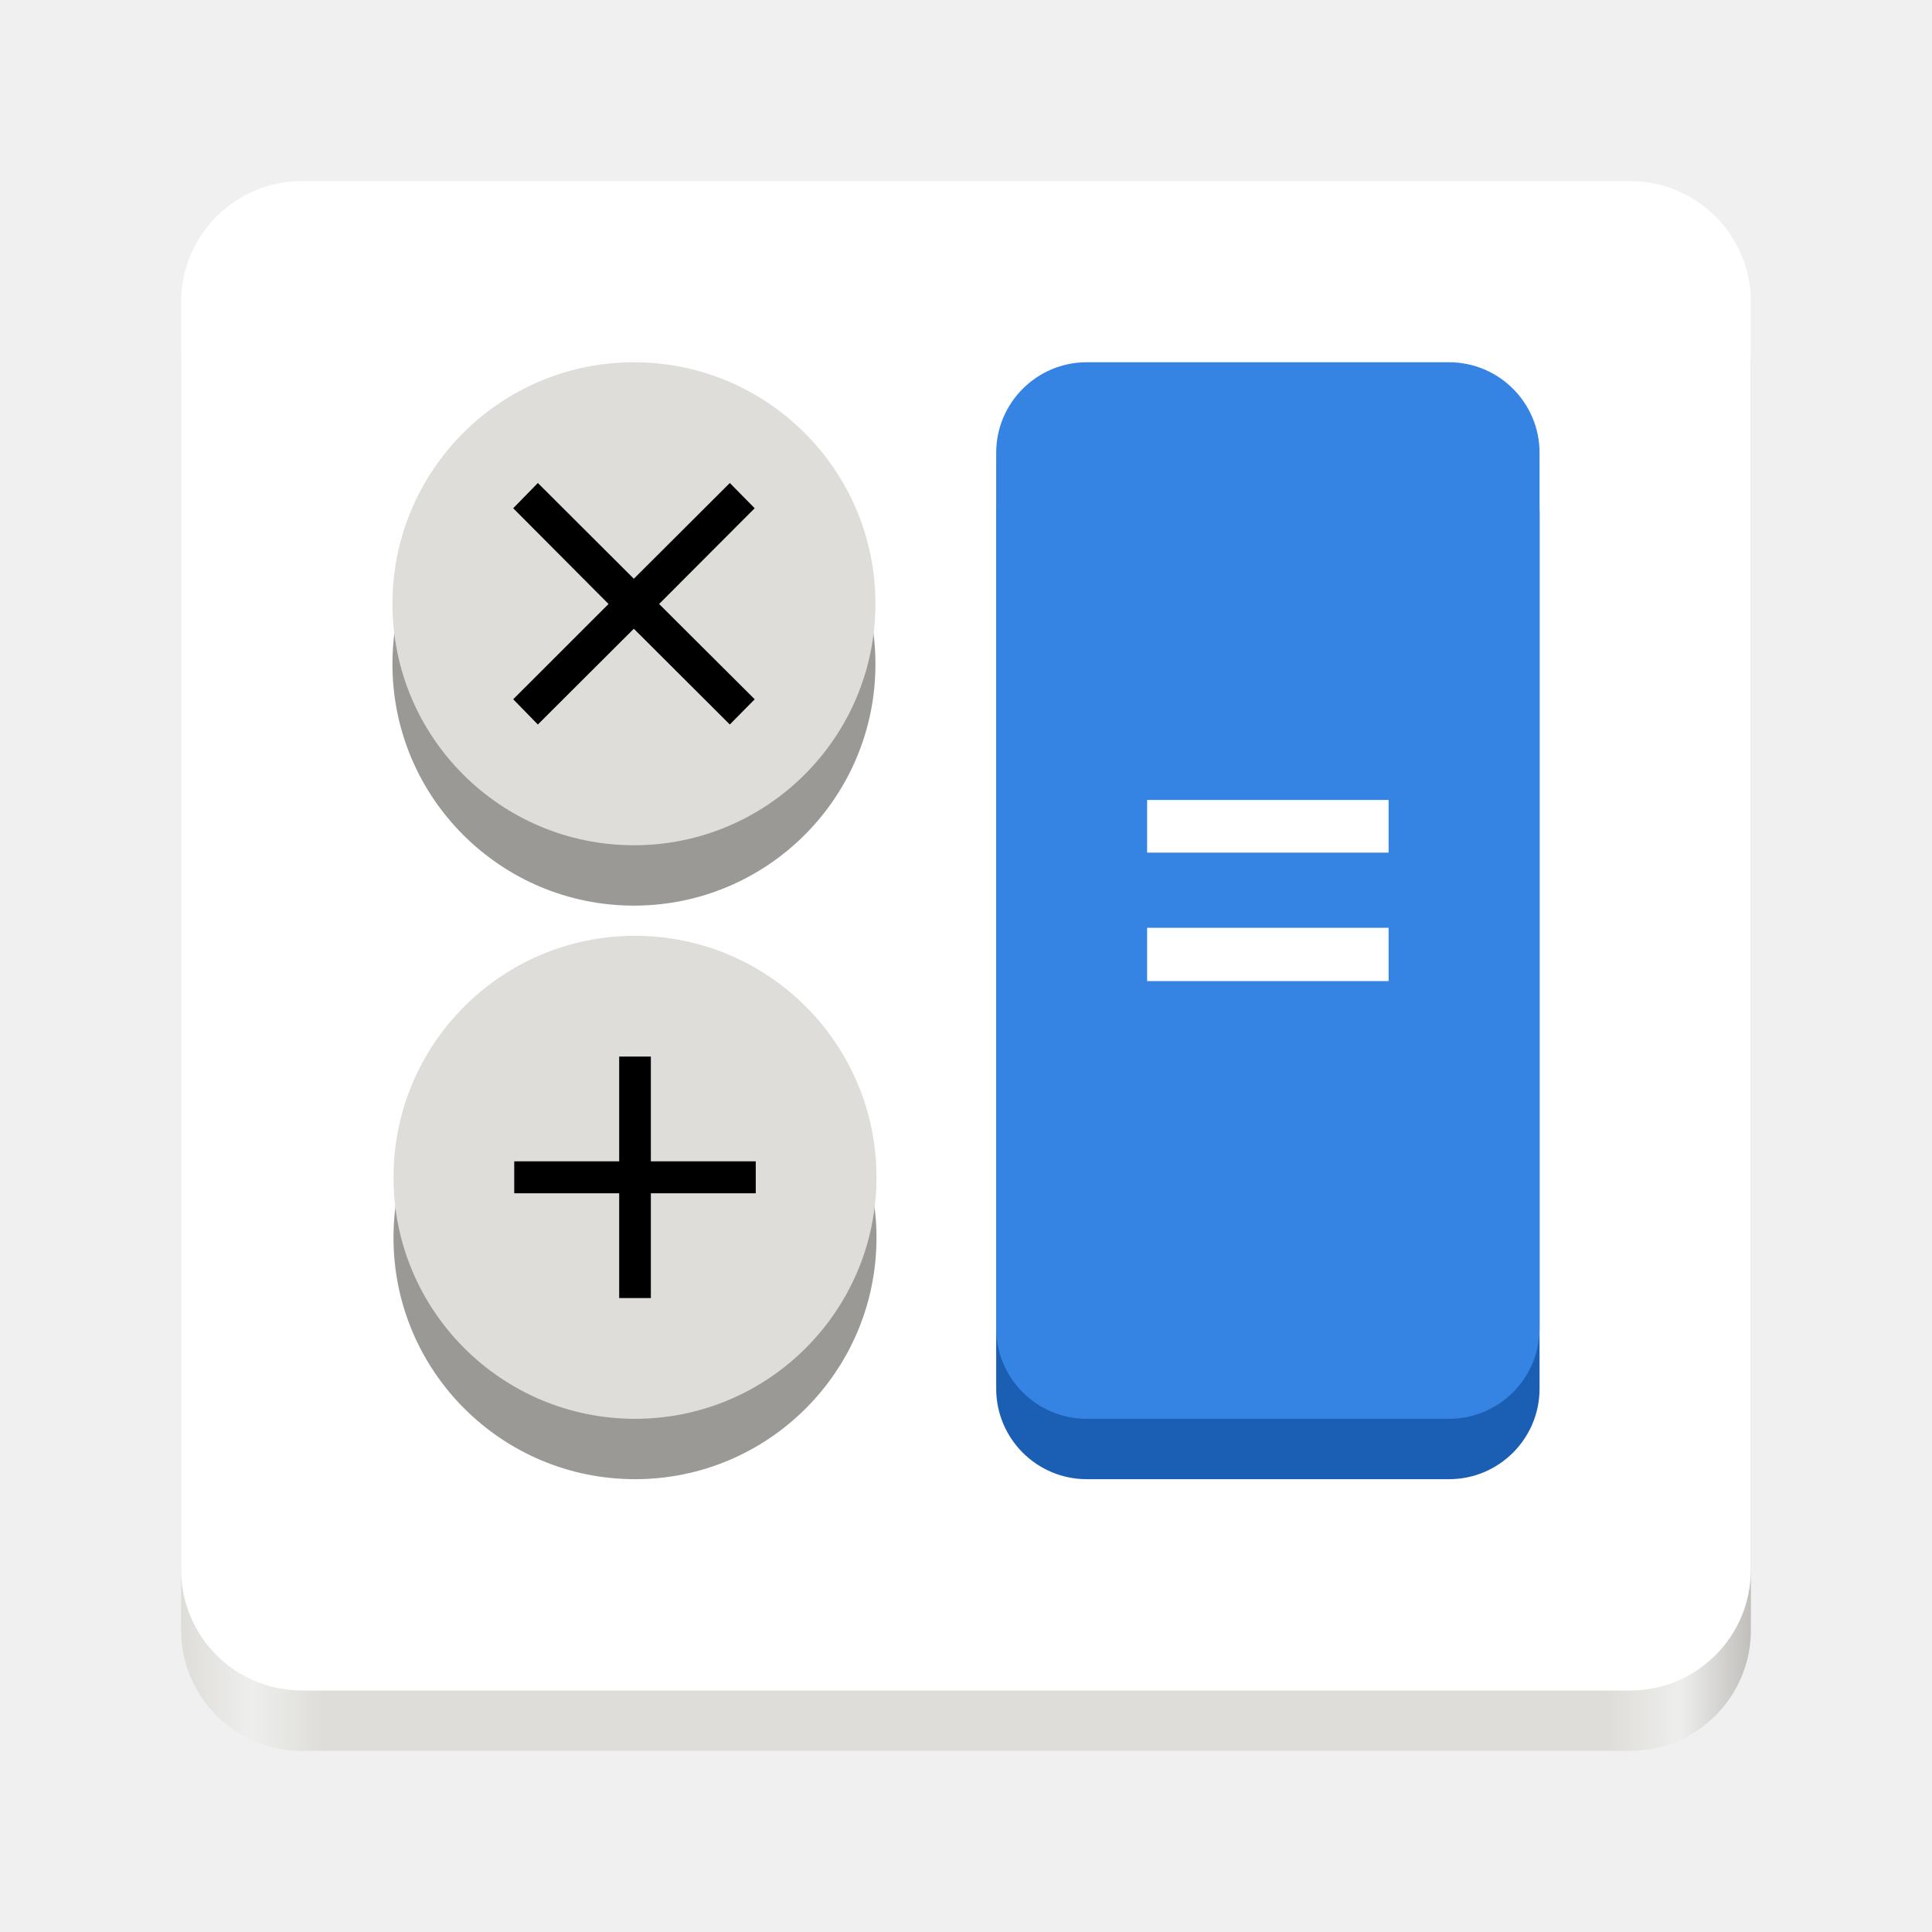
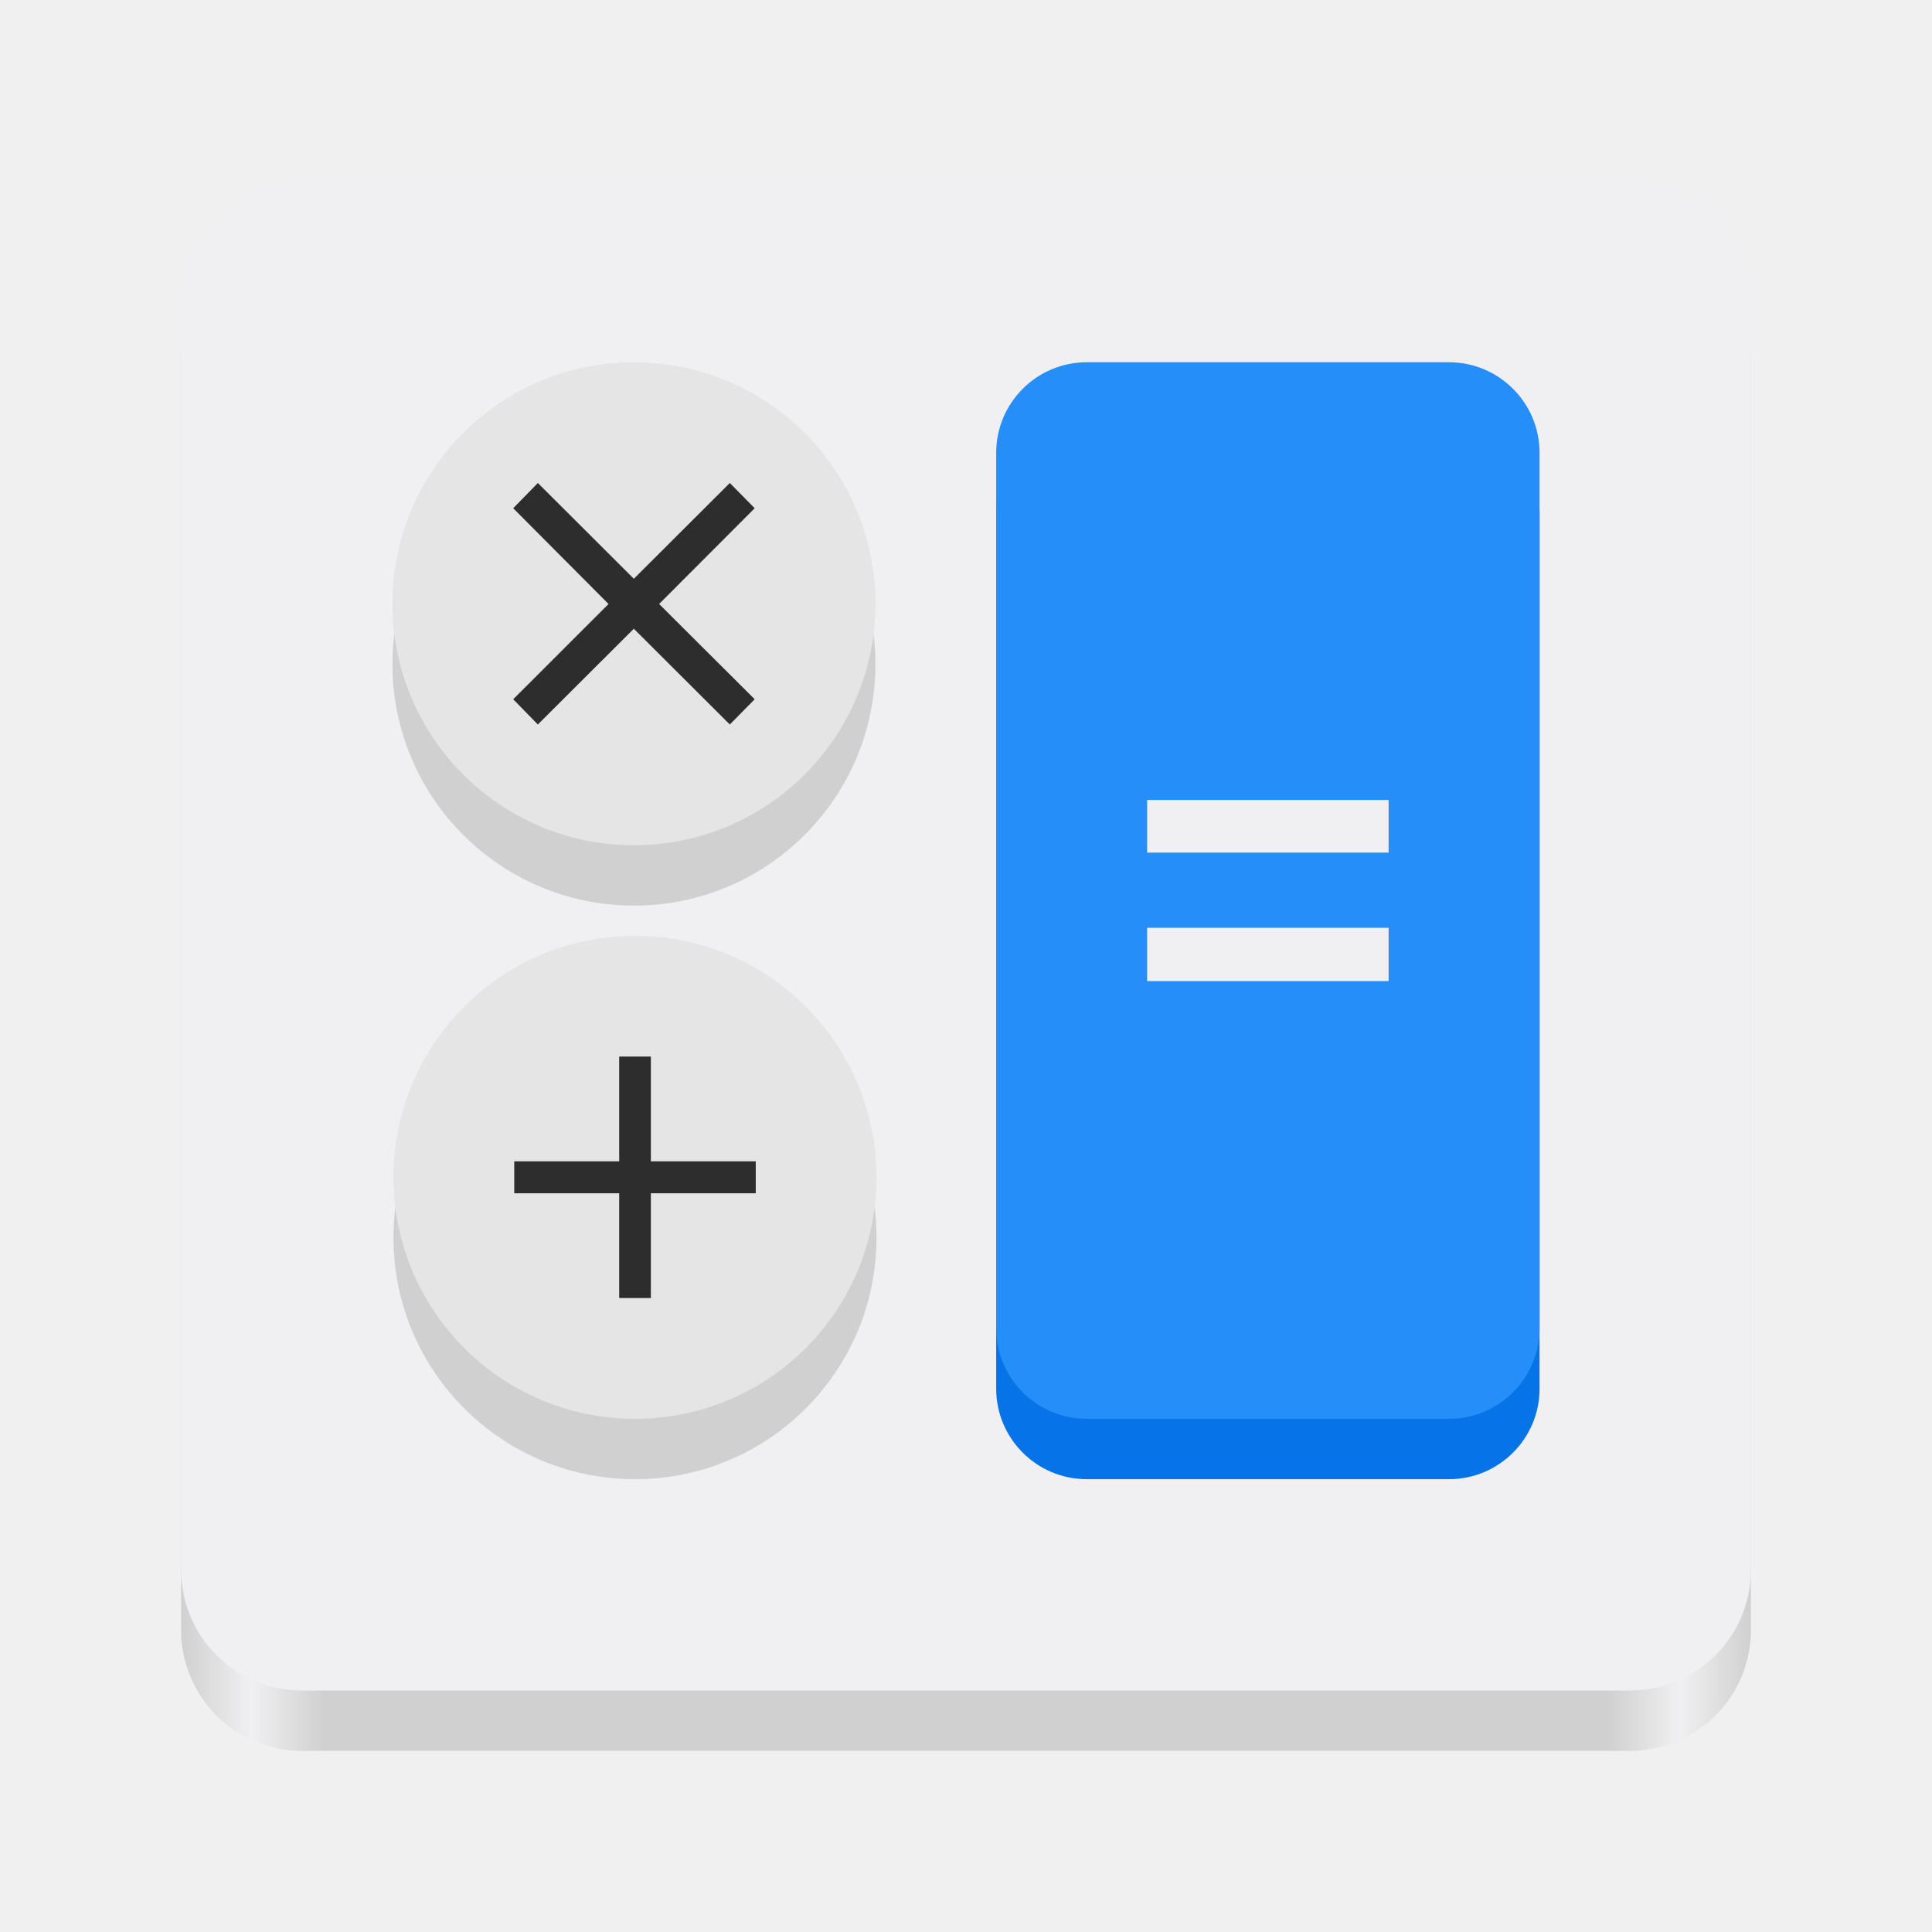
<svg xmlns="http://www.w3.org/2000/svg" height="128px" viewBox="0 0 128 128" width="128px" version="1.1" id="svg37">
  <defs id="defs41" />
  <linearGradient id="a" gradientTransform="matrix(0.232143 0 0 0.328947 -8.56688 263.827)" gradientUnits="userSpaceOnUse" x1="88.596" x2="536.596" y1="-449.394" y2="-449.394">
-     <stop offset="0" stop-color="#deddda" id="stop2" />
-     <stop offset="0.045" stop-color="#eeeeec" id="stop4" />
-     <stop offset="0.091" stop-color="#deddda" id="stop6" />
-     <stop offset="0.909" stop-color="#deddda" id="stop8" />
-     <stop offset="0.955" stop-color="#eeeeec" id="stop10" />
-     <stop offset="1" stop-color="#c0bfbc" id="stop12" />
+     <stop offset="0" stop-color="#deddda" id="stop2" style="stop-color:#d0d0d0;stop-opacity:1" />
+     <stop offset="0.045" stop-color="#eeeeec" id="stop4" style="stop-color:#f0f0f2;stop-opacity:1" />
+     <stop offset="0.091" stop-color="#deddda" id="stop6" style="stop-color:#d0d0d0;stop-opacity:1" />
+     <stop offset="0.909" stop-color="#deddda" id="stop8" style="stop-color:#d0d0d0;stop-opacity:1" />
+     <stop offset="0.955" stop-color="#eeeeec" id="stop10" style="stop-color:#f0f0f2;stop-opacity:1" />
+     <stop offset="1" stop-color="#c0bfbc" id="stop12" style="stop-color:#d0d0d0;stop-opacity:1" />
  </linearGradient>
  <path d="m 20 16 h 88 c 4.418 0 8 3.582 8 8 v 84 c 0 4.418 -3.582 8 -8 8 h -88 c -4.418 0 -8 -3.582 -8 -8 v -84 c 0 -4.418 3.582 -8 8 -8 z m 0 0" fill="url(#a)" id="path15" />
-   <path d="m 20 12 h 88 c 4.418 0 8 3.582 8 8 v 84 c 0 4.418 -3.582 8 -8 8 h -88 c -4.418 0 -8 -3.582 -8 -8 v -84 c 0 -4.418 3.582 -8 8 -8 z m 0 0" fill="#ffffff" id="path17" />
-   <path d="m 58 44 c 0 8.836 -7.164 16 -16 16 s -16 -7.164 -16 -16 s 7.164 -16 16 -16 s 16 7.164 16 16 z m 0 0" fill="#9a9996" id="path19" />
-   <path d="m 58 40 c 0 8.836 -7.164 16 -16 16 s -16 -7.164 -16 -16 s 7.164 -16 16 -16 s 16 7.164 16 16 z m 0 0" fill="#deddda" id="path21" />
-   <path d="m 58.07 82 c 0 8.836 -7.164 16 -16 16 c -8.836 0 -16 -7.164 -16 -16 s 7.164 -16 16 -16 c 8.836 0 16 7.164 16 16 z m 0 0" fill="#9a9996" id="path23" />
-   <path d="m 58.07 78 c 0 8.836 -7.164 16 -16 16 c -8.836 0 -16 -7.164 -16 -16 s 7.164 -16 16 -16 c 8.836 0 16 7.164 16 16 z m 0 0" fill="#deddda" id="path25" />
-   <path d="m 72 28 h 24 c 3.312 0 6 2.688 6 6 v 58 c 0 3.312 -2.688 6 -6 6 h -24 c -3.312 0 -6 -2.688 -6 -6 v -58 c 0 -3.312 2.688 -6 6 -6 z m 0 0" fill="#1a5fb4" id="path27" />
-   <path d="m 72 24 h 24 c 3.312 0 6 2.688 6 6 v 58 c 0 3.312 -2.688 6 -6 6 h -24 c -3.312 0 -6 -2.688 -6 -6 v -58 c 0 -3.312 2.688 -6 6 -6 z m 0 0" fill="#3584e4" id="path29" />
-   <path d="m 50 33.672 l -6.332 6.344 l 6.332 6.312 l -1.648 1.672 l -6.359 -6.344 l -6.359 6.344 l -1.633 -1.672 l 6.316 -6.312 l -6.316 -6.344 l 1.633 -1.672 l 6.359 6.344 l 6.359 -6.344 z m 0 0" id="path31" />
-   <path d="m 43.121 70 v 6.941 h 6.949 v 2.117 h -6.949 v 6.941 h -2.098 v -6.941 h -6.953 v -2.117 h 6.953 v -6.941 z m 0 0" id="path33" />
-   <path d="m 76 53 h 16 v 3.488 h -16 z m 0 8.469 h 16 v 3.531 h -16 z m 0 0" fill="#ffffff" id="path35" />
+   <path d="m 20 12 h 88 c 4.418 0 8 3.582 8 8 v 84 c 0 4.418 -3.582 8 -8 8 h -88 c -4.418 0 -8 -3.582 -8 -8 v -84 c 0 -4.418 3.582 -8 8 -8 z m 0 0" fill="#ffffff" id="path17" style="fill:#f0f0f2" />
+   <path d="m 58 44 c 0 8.836 -7.164 16 -16 16 s -16 -7.164 -16 -16 s 7.164 -16 16 -16 s 16 7.164 16 16 z m 0 0" fill="#9a9996" id="path19" style="fill:#d0d0d0" />
+   <path d="m 58 40 c 0 8.836 -7.164 16 -16 16 s -16 -7.164 -16 -16 s 7.164 -16 16 -16 s 16 7.164 16 16 z m 0 0" fill="#deddda" id="path21" style="fill:#e5e5e5" />
+   <path d="m 58.07 82 c 0 8.836 -7.164 16 -16 16 c -8.836 0 -16 -7.164 -16 -16 s 7.164 -16 16 -16 c 8.836 0 16 7.164 16 16 z m 0 0" fill="#9a9996" id="path23" style="fill:#d0d0d0" />
+   <path d="m 58.07 78 c 0 8.836 -7.164 16 -16 16 c -8.836 0 -16 -7.164 -16 -16 s 7.164 -16 16 -16 c 8.836 0 16 7.164 16 16 z m 0 0" fill="#deddda" id="path25" style="fill:#e5e5e5" />
+   <path d="m 72 28 h 24 c 3.312 0 6 2.688 6 6 v 58 c 0 3.312 -2.688 6 -6 6 h -24 c -3.312 0 -6 -2.688 -6 -6 v -58 c 0 -3.312 2.688 -6 6 -6 z m 0 0" fill="#1a5fb4" id="path27" style="fill:#0674e6" />
+   <path d="m 72 24 h 24 c 3.312 0 6 2.688 6 6 v 58 c 0 3.312 -2.688 6 -6 6 h -24 c -3.312 0 -6 -2.688 -6 -6 v -58 c 0 -3.312 2.688 -6 6 -6 z m 0 0" fill="#3584e4" id="path29" style="fill:#268ef9" />
+   <path d="m 50 33.672 l -6.332 6.344 l 6.332 6.312 l -1.648 1.672 l -6.359 -6.344 l -6.359 6.344 l -1.633 -1.672 l 6.316 -6.312 l -6.316 -6.344 l 1.633 -1.672 l 6.359 6.344 l 6.359 -6.344 z m 0 0" id="path31" style="fill:#2d2d2d" />
+   <path d="m 43.121 70 v 6.941 h 6.949 v 2.117 h -6.949 v 6.941 h -2.098 v -6.941 h -6.953 v -2.117 h 6.953 v -6.941 z m 0 0" id="path33" style="fill:#2d2d2d" />
+   <path d="m 76 53 h 16 v 3.488 h -16 z m 0 8.469 h 16 v 3.531 h -16 z m 0 0" fill="#ffffff" id="path35" style="fill:#f0f0f2" />
</svg>
